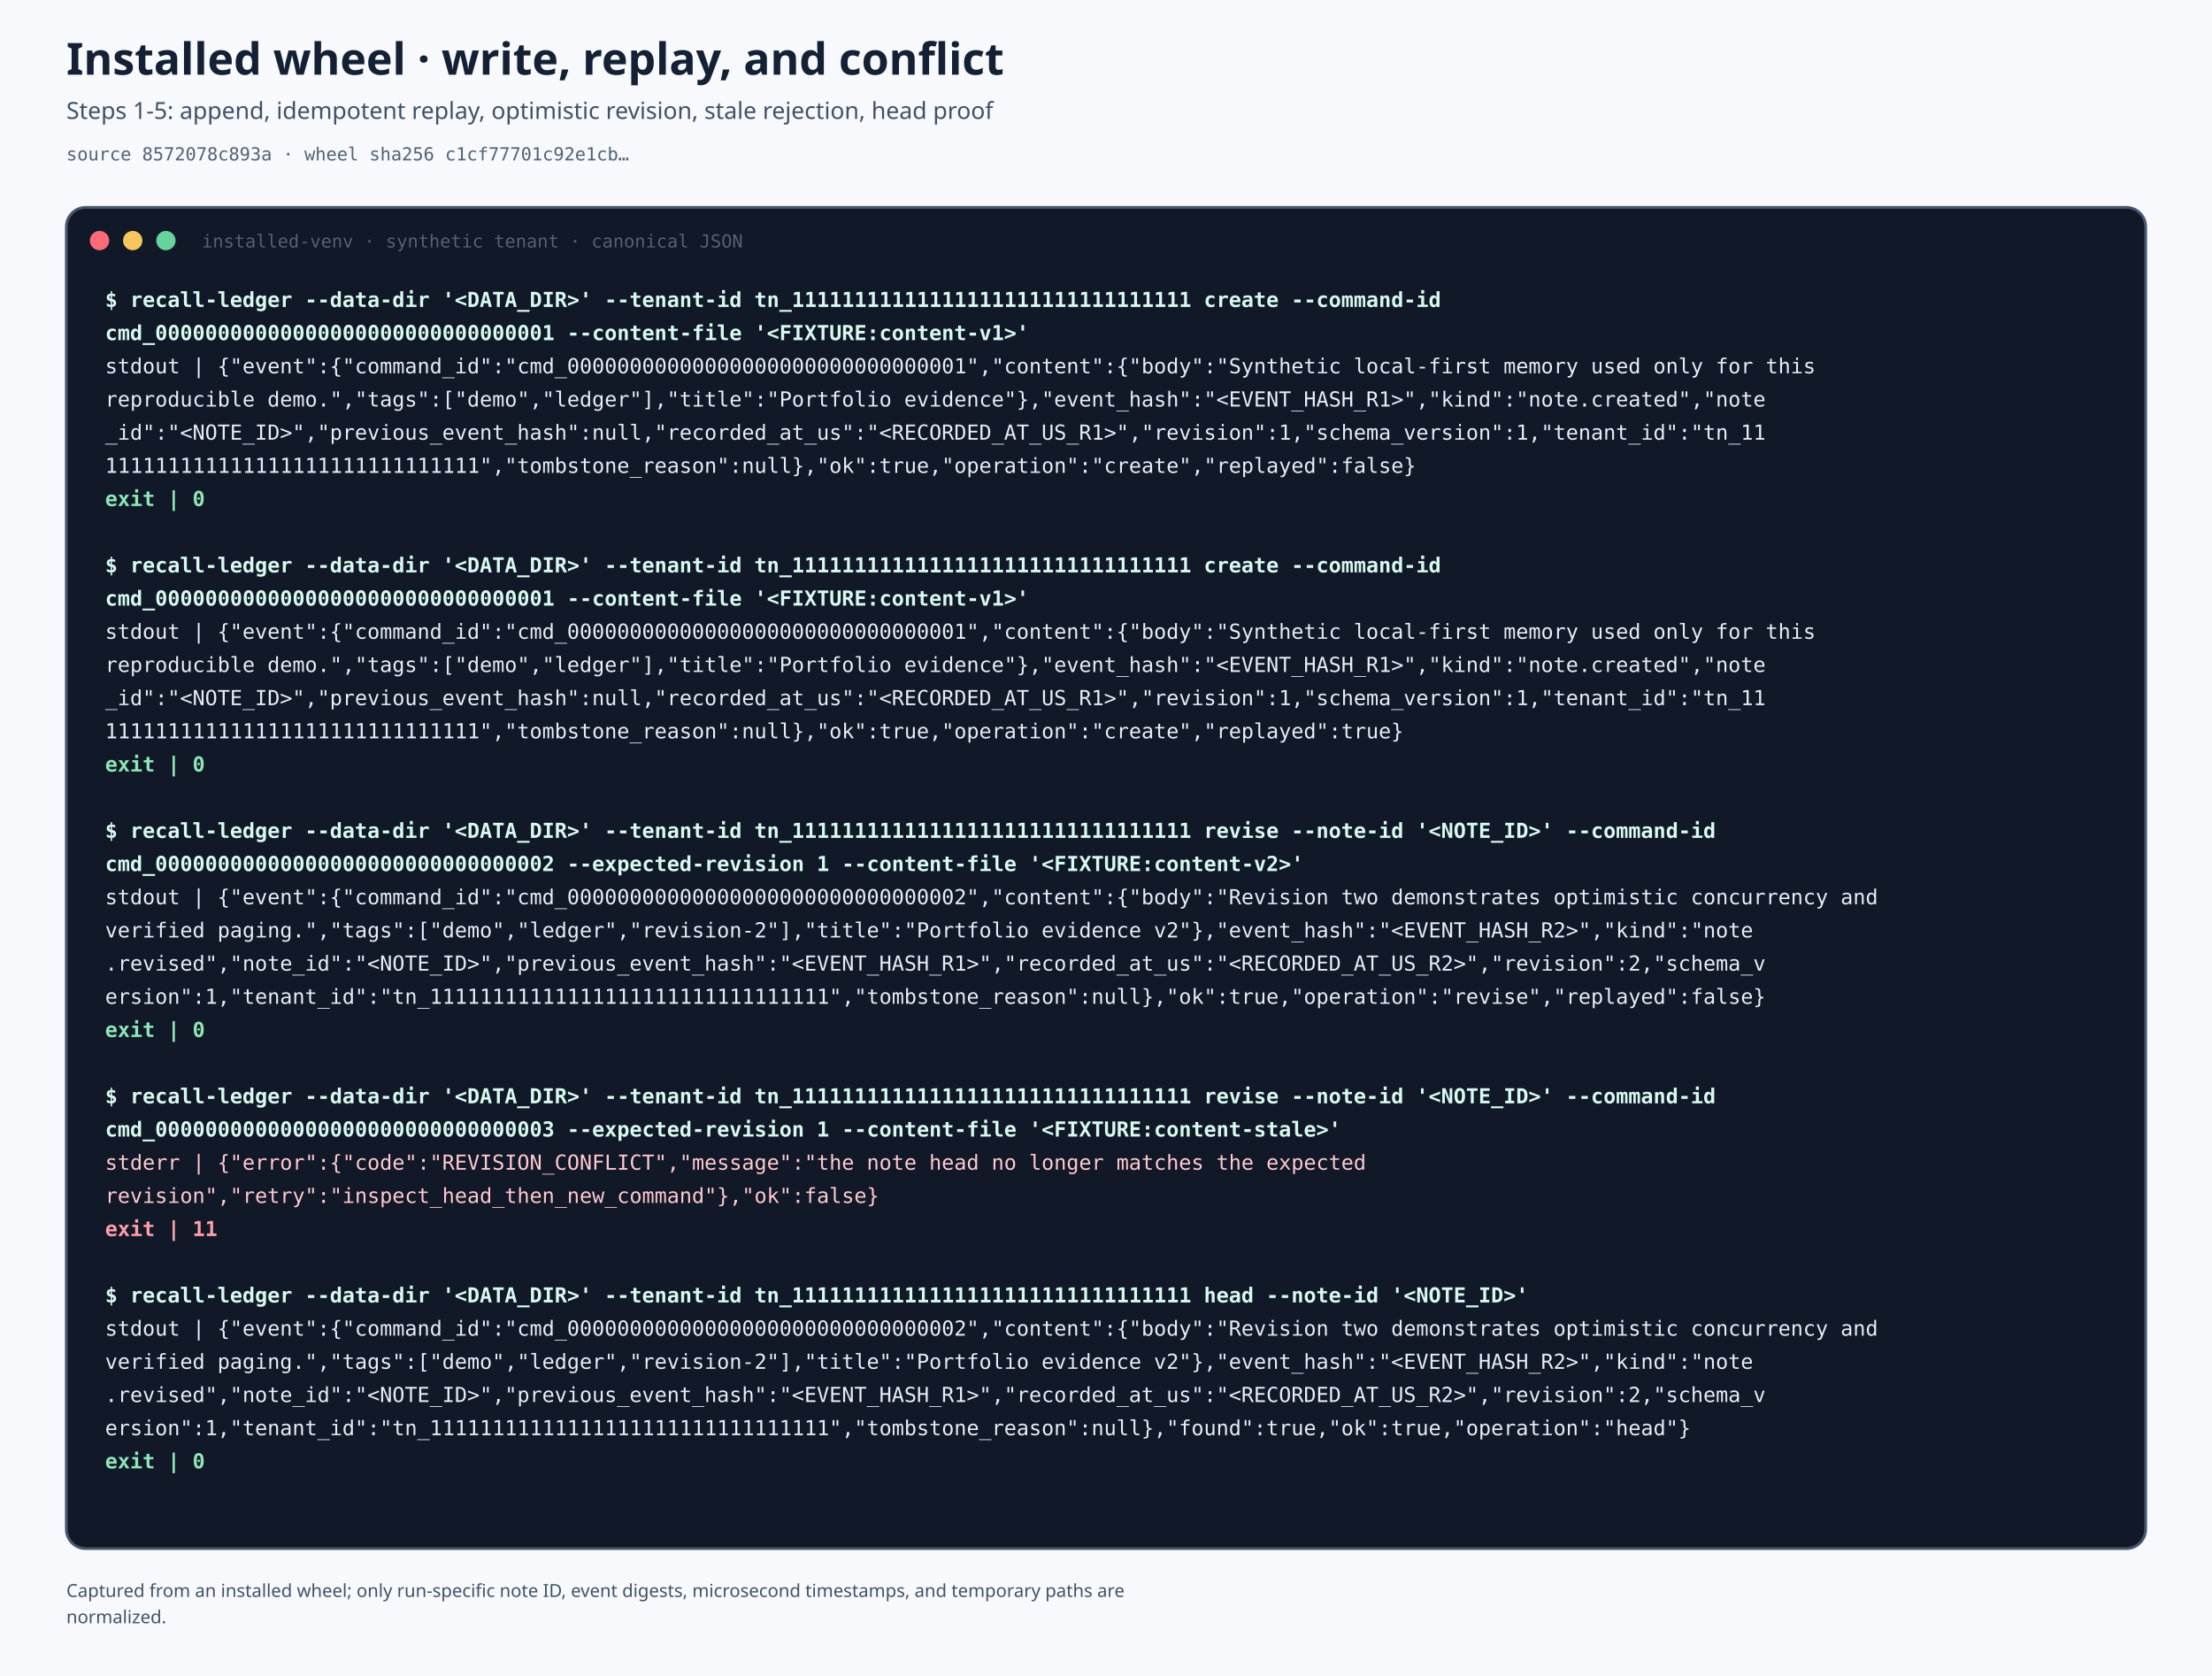
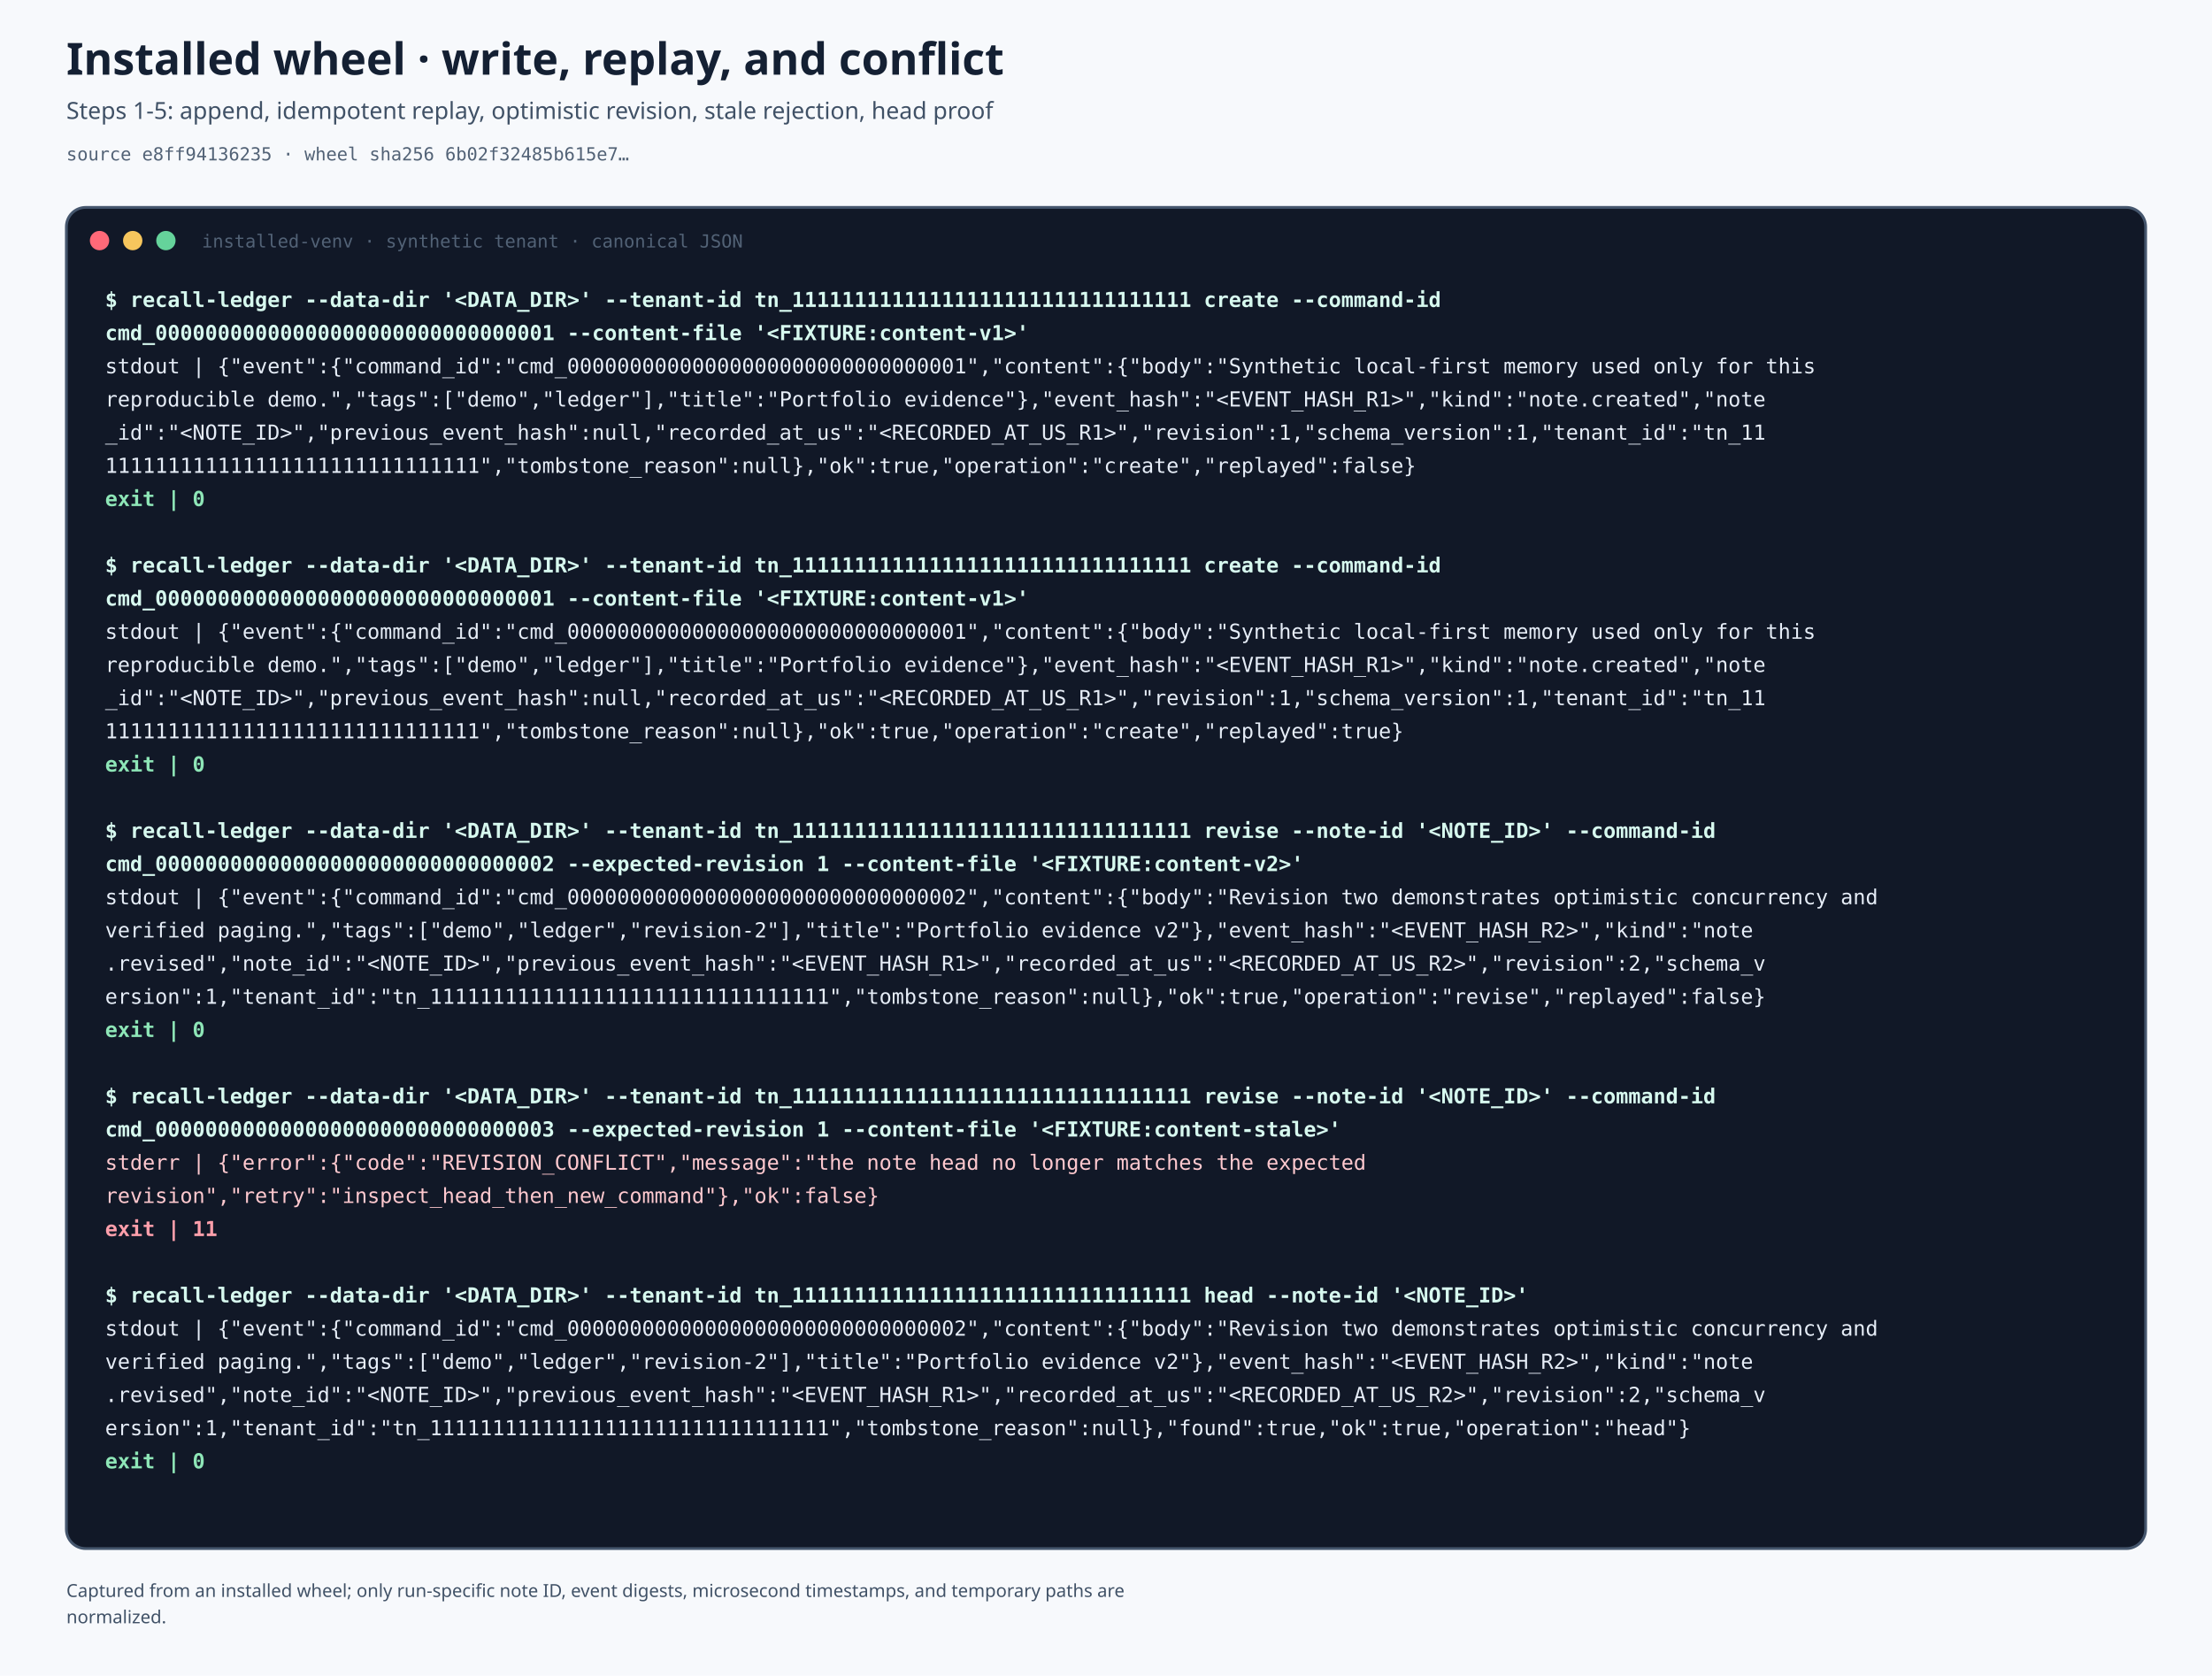
<svg xmlns="http://www.w3.org/2000/svg" width="1600" height="1212" viewBox="0 0 1600 1212" role="img" aria-labelledby="installed-wheel-write-replay-title installed-wheel-write-replay-description">
  <style>
    .title { fill: #142033; font: 700 32px system-ui, sans-serif; }
    .subtitle { fill: #405166; font: 500 17px system-ui, sans-serif; }
    .provenance { fill: #526276; font: 500 13px ui-monospace, monospace; }
    .terminal-text, .command, .stdout, .stderr, .exit, .exit-error { font: 500 15px ui-monospace, SFMono-Regular, Menlo, Consolas, monospace; }
    .command { fill: #d7f9ef; font-weight: 700; }
    .stdout { fill: #e6edf7; }
    .stderr { fill: #ffc9cf; }
    .exit { fill: #8ee6b7; font-weight: 700; }
    .exit-error { fill: #ff9fab; font-weight: 700; }
    .caption { fill: #405166; font: 500 13px system-ui, sans-serif; }
  </style>
  <rect width="1600" height="1212" fill="#f7f9fc" />
  <text class="title" x="48" y="54">Installed wheel · write, replay, and conflict</text>
  <text class="subtitle" x="48" y="86">Steps 1-5: append, idempotent replay, optimistic revision, stale rejection, head proof</text>
-   <text class="provenance" x="48" y="116">source 8572078c893a · wheel sha256 c1cf77701c92e1cb…</text>
+   <text class="provenance" x="48" y="116">source e8ff94136235 · wheel sha256 6b02f32485b615e7…</text>
  <rect x="48" y="150" width="1504" height="970" rx="14" fill="#111827" stroke="#45566d" stroke-width="2" />
  <circle cx="72" cy="174" r="7" fill="#ff6978" />
  <circle cx="96" cy="174" r="7" fill="#f7c65d" />
  <circle cx="120" cy="174" r="7" fill="#65d39b" />
  <text class="provenance" x="146" y="179" fill="#b9c5d6">installed-venv · synthetic tenant · canonical JSON</text>
  <text class="command" x="76" y="222">$ recall-ledger --data-dir '&lt;DATA_DIR&gt;' --tenant-id tn_11111111111111111111111111111111 create --command-id </text>
  <text class="command" x="76" y="246">  cmd_00000000000000000000000000000001 --content-file '&lt;FIXTURE:content-v1&gt;'</text>
  <text class="stdout" x="76" y="270">stdout | {"event":{"command_id":"cmd_00000000000000000000000000000001","content":{"body":"Synthetic local-first memory used only for this </text>
  <text class="stdout" x="76" y="294">         reproducible demo.","tags":["demo","ledger"],"title":"Portfolio evidence"},"event_hash":"&lt;EVENT_HASH_R1&gt;","kind":"note.created","note</text>
  <text class="stdout" x="76" y="318">         _id":"&lt;NOTE_ID&gt;","previous_event_hash":null,"recorded_at_us":"&lt;RECORDED_AT_US_R1&gt;","revision":1,"schema_version":1,"tenant_id":"tn_11</text>
  <text class="stdout" x="76" y="342">         111111111111111111111111111111","tombstone_reason":null},"ok":true,"operation":"create","replayed":false}</text>
  <text class="exit" x="76" y="366">exit   | 0</text>
  <text class="terminal-text" x="76" y="390" />
  <text class="command" x="76" y="414">$ recall-ledger --data-dir '&lt;DATA_DIR&gt;' --tenant-id tn_11111111111111111111111111111111 create --command-id </text>
  <text class="command" x="76" y="438">  cmd_00000000000000000000000000000001 --content-file '&lt;FIXTURE:content-v1&gt;'</text>
  <text class="stdout" x="76" y="462">stdout | {"event":{"command_id":"cmd_00000000000000000000000000000001","content":{"body":"Synthetic local-first memory used only for this </text>
  <text class="stdout" x="76" y="486">         reproducible demo.","tags":["demo","ledger"],"title":"Portfolio evidence"},"event_hash":"&lt;EVENT_HASH_R1&gt;","kind":"note.created","note</text>
  <text class="stdout" x="76" y="510">         _id":"&lt;NOTE_ID&gt;","previous_event_hash":null,"recorded_at_us":"&lt;RECORDED_AT_US_R1&gt;","revision":1,"schema_version":1,"tenant_id":"tn_11</text>
  <text class="stdout" x="76" y="534">         111111111111111111111111111111","tombstone_reason":null},"ok":true,"operation":"create","replayed":true}</text>
  <text class="exit" x="76" y="558">exit   | 0</text>
  <text class="terminal-text" x="76" y="582" />
  <text class="command" x="76" y="606">$ recall-ledger --data-dir '&lt;DATA_DIR&gt;' --tenant-id tn_11111111111111111111111111111111 revise --note-id '&lt;NOTE_ID&gt;' --command-id </text>
  <text class="command" x="76" y="630">  cmd_00000000000000000000000000000002 --expected-revision 1 --content-file '&lt;FIXTURE:content-v2&gt;'</text>
  <text class="stdout" x="76" y="654">stdout | {"event":{"command_id":"cmd_00000000000000000000000000000002","content":{"body":"Revision two demonstrates optimistic concurrency and</text>
  <text class="stdout" x="76" y="678">          verified paging.","tags":["demo","ledger","revision-2"],"title":"Portfolio evidence v2"},"event_hash":"&lt;EVENT_HASH_R2&gt;","kind":"note</text>
  <text class="stdout" x="76" y="702">         .revised","note_id":"&lt;NOTE_ID&gt;","previous_event_hash":"&lt;EVENT_HASH_R1&gt;","recorded_at_us":"&lt;RECORDED_AT_US_R2&gt;","revision":2,"schema_v</text>
  <text class="stdout" x="76" y="726">         ersion":1,"tenant_id":"tn_11111111111111111111111111111111","tombstone_reason":null},"ok":true,"operation":"revise","replayed":false}</text>
  <text class="exit" x="76" y="750">exit   | 0</text>
  <text class="terminal-text" x="76" y="774" />
  <text class="command" x="76" y="798">$ recall-ledger --data-dir '&lt;DATA_DIR&gt;' --tenant-id tn_11111111111111111111111111111111 revise --note-id '&lt;NOTE_ID&gt;' --command-id </text>
  <text class="command" x="76" y="822">  cmd_00000000000000000000000000000003 --expected-revision 1 --content-file '&lt;FIXTURE:content-stale&gt;'</text>
  <text class="stderr" x="76" y="846">stderr | {"error":{"code":"REVISION_CONFLICT","message":"the note head no longer matches the expected </text>
  <text class="stderr" x="76" y="870">         revision","retry":"inspect_head_then_new_command"},"ok":false}</text>
  <text class="exit-error" x="76" y="894">exit   | 11</text>
  <text class="terminal-text" x="76" y="918" />
  <text class="command" x="76" y="942">$ recall-ledger --data-dir '&lt;DATA_DIR&gt;' --tenant-id tn_11111111111111111111111111111111 head --note-id '&lt;NOTE_ID&gt;'</text>
  <text class="stdout" x="76" y="966">stdout | {"event":{"command_id":"cmd_00000000000000000000000000000002","content":{"body":"Revision two demonstrates optimistic concurrency and</text>
  <text class="stdout" x="76" y="990">          verified paging.","tags":["demo","ledger","revision-2"],"title":"Portfolio evidence v2"},"event_hash":"&lt;EVENT_HASH_R2&gt;","kind":"note</text>
  <text class="stdout" x="76" y="1014">         .revised","note_id":"&lt;NOTE_ID&gt;","previous_event_hash":"&lt;EVENT_HASH_R1&gt;","recorded_at_us":"&lt;RECORDED_AT_US_R2&gt;","revision":2,"schema_v</text>
  <text class="stdout" x="76" y="1038">         ersion":1,"tenant_id":"tn_11111111111111111111111111111111","tombstone_reason":null},"found":true,"ok":true,"operation":"head"}</text>
  <text class="exit" x="76" y="1062">exit   | 0</text>
  <text class="caption" x="48" y="1155">Captured from an installed wheel; only run-specific note ID, event digests, microsecond timestamps, and temporary paths are</text>
  <text class="caption" x="48" y="1174">normalized.</text>
</svg>
